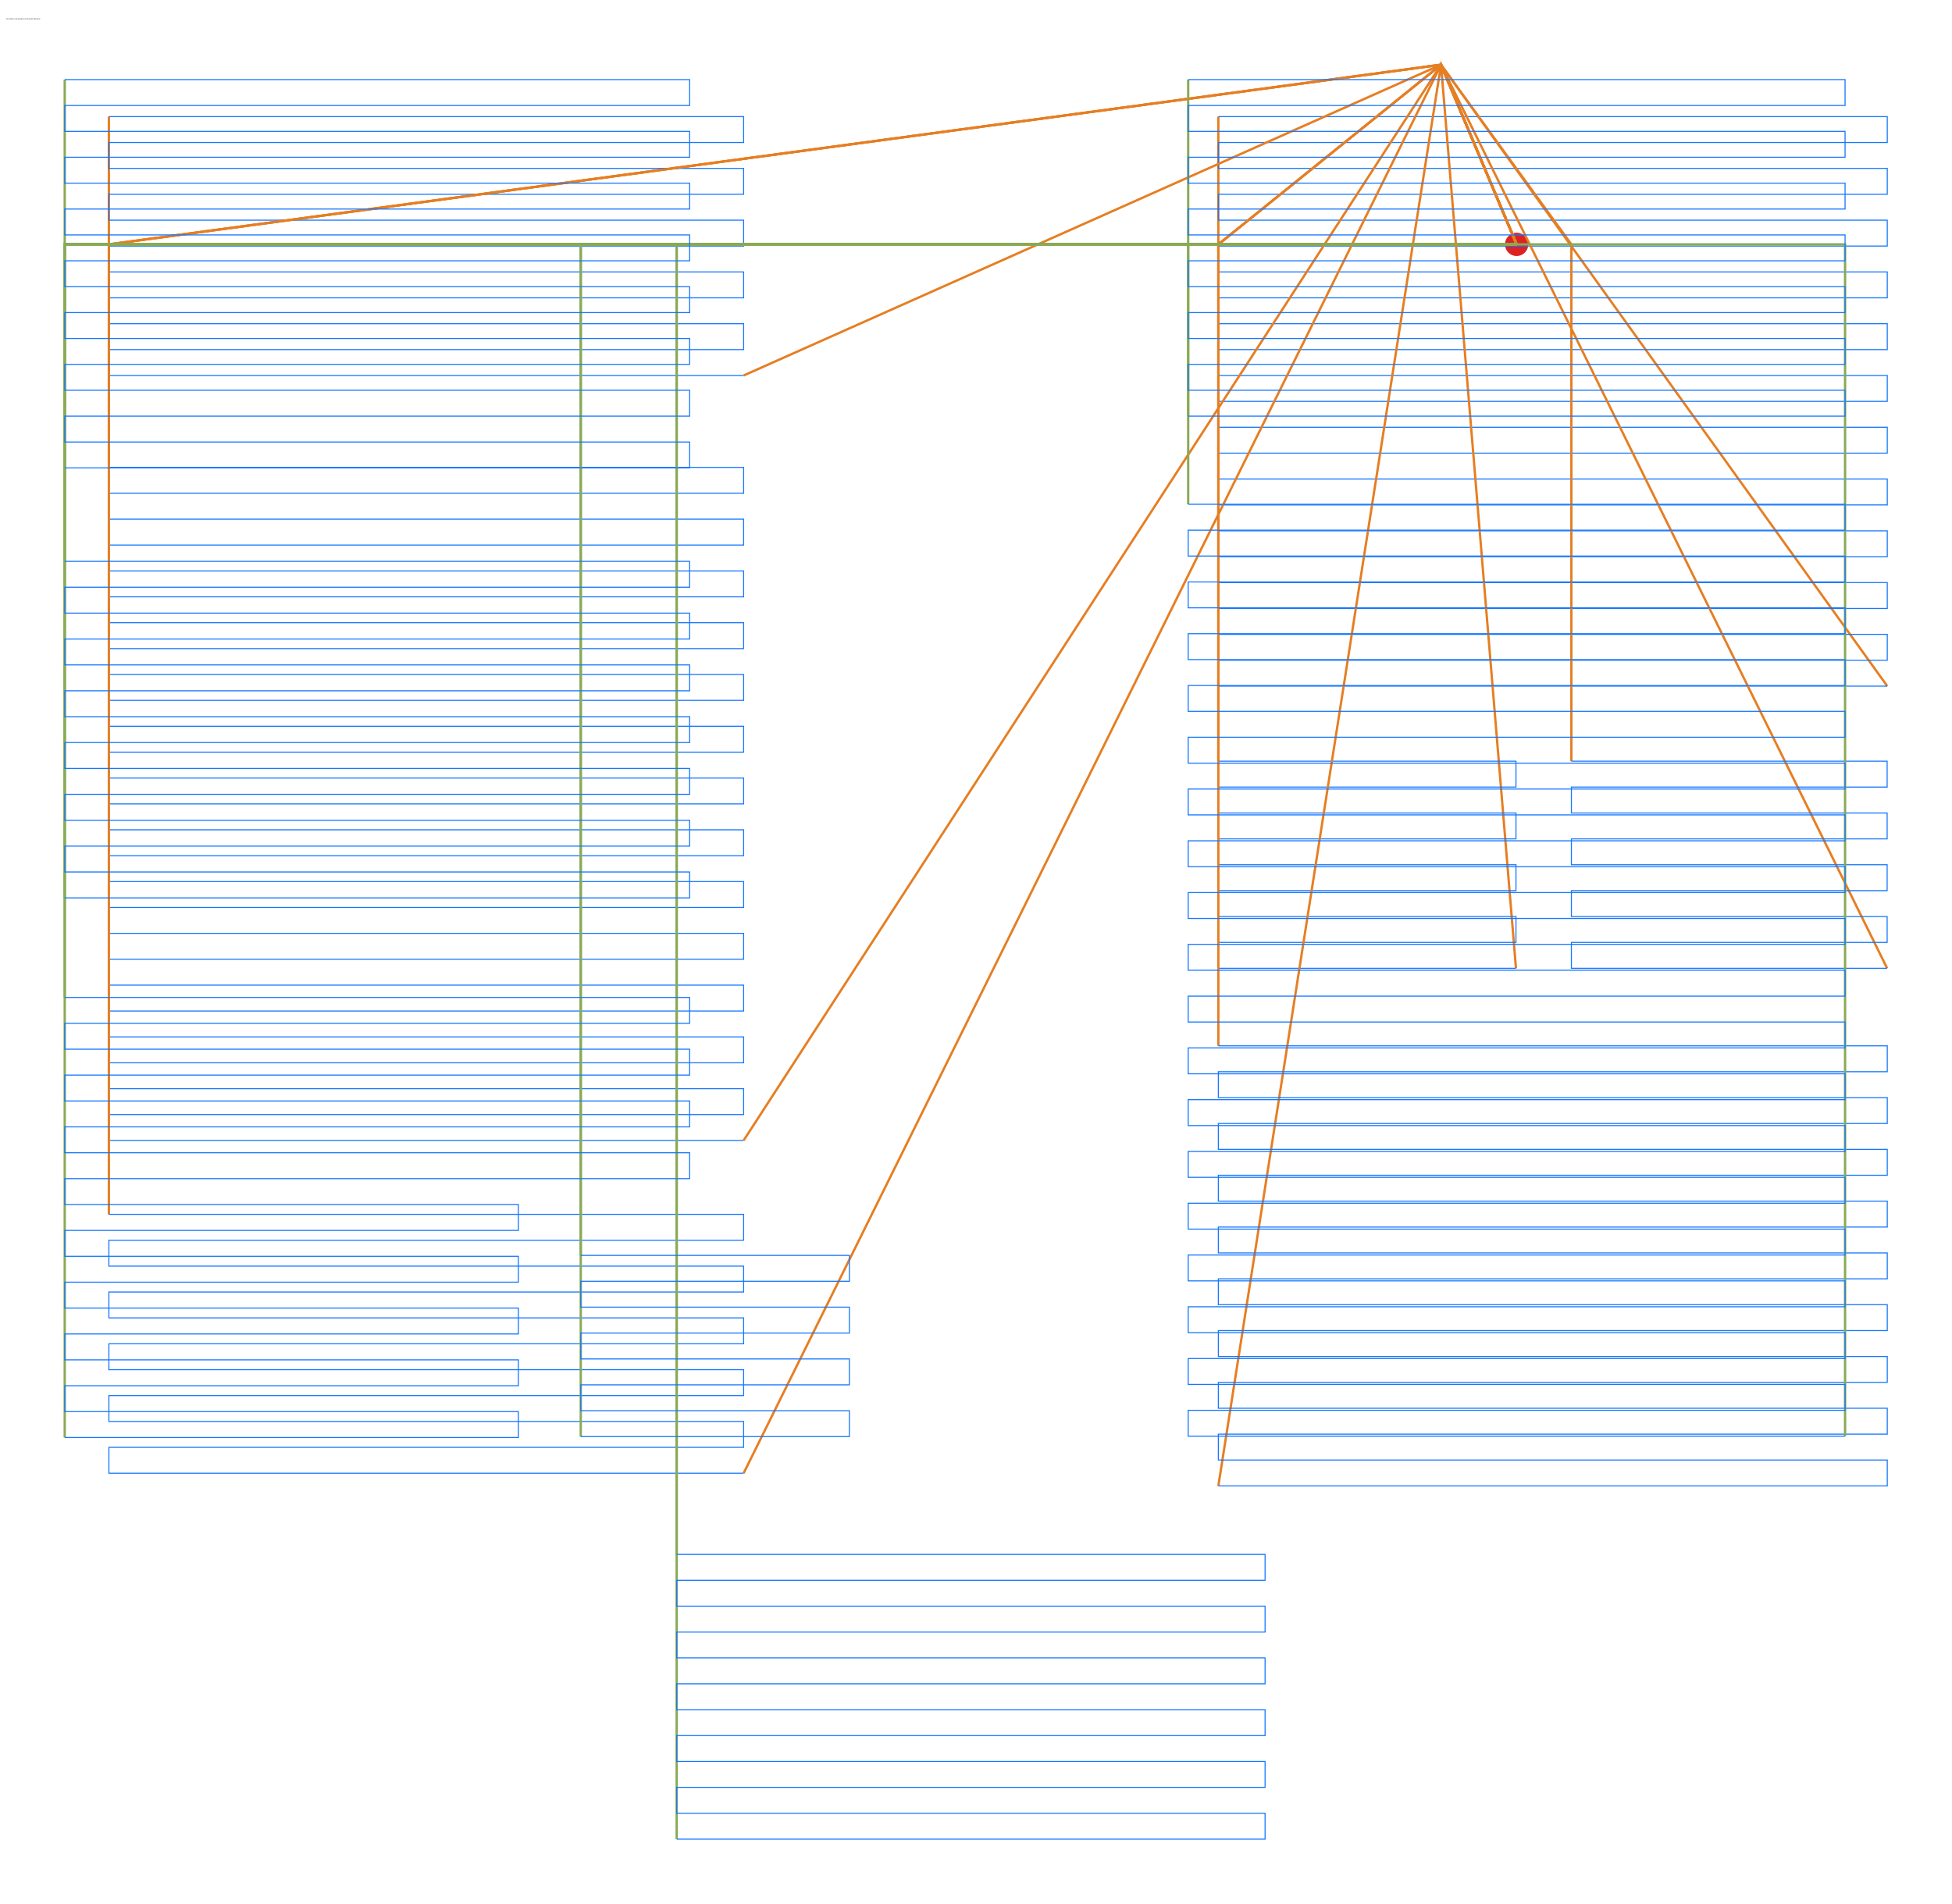
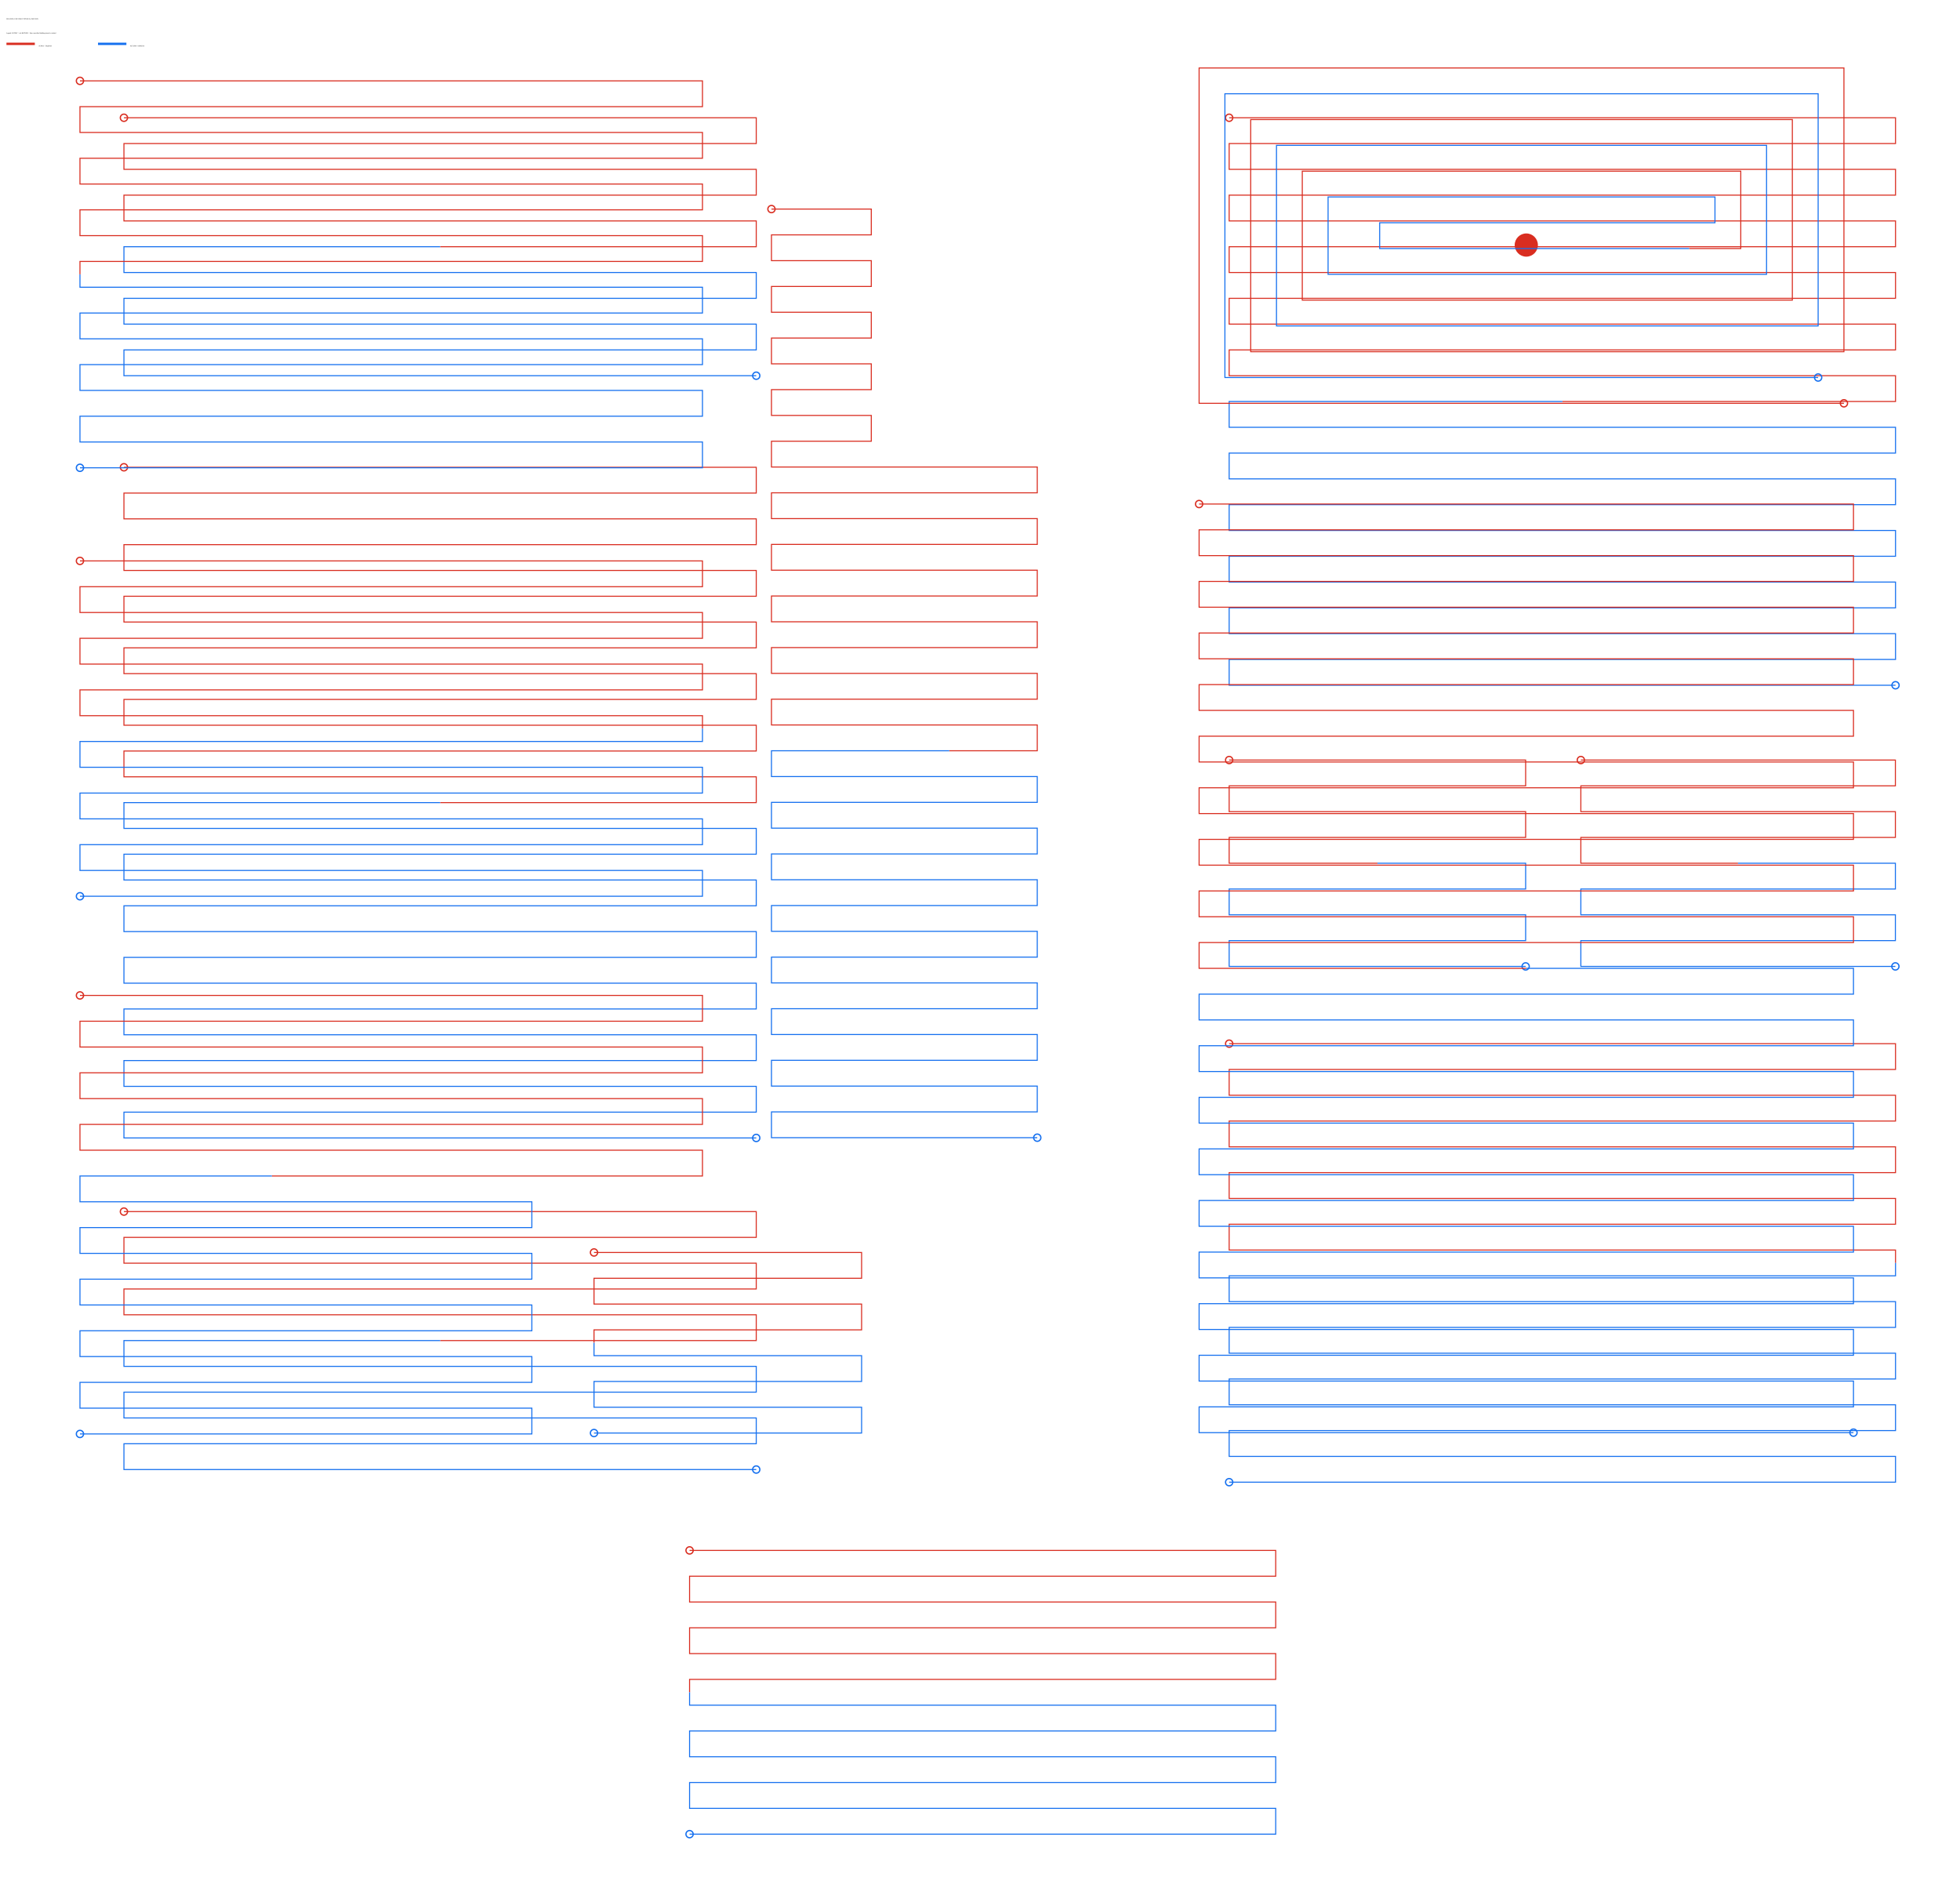
- <svg xmlns="http://www.w3.org/2000/svg" viewBox="3869 5000 15078 14709">
-   <text x="3919" y="5150">BUILDING UFH MANIFOLD TRANSIT PREVIEW</text>
-   <circle data-layer="manifold" cx="15584" cy="6888" r="90" fill="#d22" />
-   <path data-layer="supply-transit" data-circuit-id="ATTIC_PLAN:9776f1f2c9664133:ROOM/circuit-1" d="M 15584,6888 L 15584,6888 L 15000,5500 L 13280,6888 L 13280,5901" fill="none" stroke="#e67e22" stroke-width="18" />
-   <path data-layer="return-transit" data-circuit-id="ATTIC_PLAN:9776f1f2c9664133:ROOM/circuit-1" d="M 18447,10301 L 15000,5500 L 15584,6888" fill="none" stroke="#e67e22" stroke-width="18" />
-   <path data-layer="coverage-route" data-circuit-id="ATTIC_PLAN:9776f1f2c9664133:ROOM/circuit-1" d="M 13280,5901 L 18447,5901 L 18447,6101 L 13280,6101 L 13280,6301 L 18447,6301 L 18447,6501 L 13280,6501 L 13280,6701 L 18447,6701 L 18447,6901 L 13280,6901 L 13280,7101 L 18447,7101 L 18447,7301 L 13280,7301 L 13280,7501 L 18447,7501 L 18447,7701 L 13280,7701 L 13280,7901 L 18447,7901 L 18447,8101 L 13280,8101 L 13280,8301 L 18447,8301 L 18447,8501 L 13280,8501 L 13280,8701 L 18447,8701 L 18447,8901 L 13280,8901 L 13280,9101 L 18447,9101 L 18447,9301 L 13280,9301 L 13280,9501 L 18447,9501 L 18447,9701 L 13280,9701 L 13280,9901 L 18447,9901 L 18447,10101 L 13280,10101 L 13280,10301 L 18447,10301" fill="none" stroke="#1677ff" stroke-width="8" />
-   <path data-layer="supply-transit" data-circuit-id="ATTIC_PLAN:c4f6e730556e69f2:ROOM/circuit-1" d="M 15584,6888 L 15584,6888 L 15000,5500 L 13280,6888 L 13280,10881" fill="none" stroke="#e67e22" stroke-width="18" />
-   <path data-layer="return-transit" data-circuit-id="ATTIC_PLAN:c4f6e730556e69f2:ROOM/circuit-1" d="M 15579,12481 L 15000,5500 L 15584,6888" fill="none" stroke="#e67e22" stroke-width="18" />
-   <path data-layer="coverage-route" data-circuit-id="ATTIC_PLAN:c4f6e730556e69f2:ROOM/circuit-1" d="M 13280,10881 L 15579,10881 L 15579,11081 L 13280,11081 L 13280,11281 L 15579,11281 L 15579,11481 L 13280,11481 L 13280,11681 L 15579,11681 L 15579,11881 L 13280,11881 L 13280,12081 L 15579,12081 L 15579,12281 L 13280,12281 L 13280,12481 L 15579,12481" fill="none" stroke="#1677ff" stroke-width="8" />
-   <path data-layer="supply-transit" data-circuit-id="ATTIC_PLAN:3d760ac099594432:ROOM/circuit-1" d="M 15584,6888 L 15584,6888 L 15000,5500 L 13280,6888 L 13280,13080" fill="none" stroke="#e67e22" stroke-width="18" />
-   <path data-layer="return-transit" data-circuit-id="ATTIC_PLAN:3d760ac099594432:ROOM/circuit-1" d="M 13280,16480 L 15000,5500 L 15584,6888" fill="none" stroke="#e67e22" stroke-width="18" />
-   <path data-layer="coverage-route" data-circuit-id="ATTIC_PLAN:3d760ac099594432:ROOM/circuit-1" d="M 13280,13080 L 18447,13080 L 18447,13280 L 13280,13280 L 13280,13480 L 18447,13480 L 18447,13680 L 13280,13680 L 13280,13880 L 18447,13880 L 18447,14080 L 13280,14080 L 13280,14280 L 18447,14280 L 18447,14480 L 13280,14480 L 13280,14680 L 18447,14680 L 18447,14880 L 13280,14880 L 13280,15080 L 18447,15080 L 18447,15280 L 13280,15280 L 13280,15480 L 18447,15480 L 18447,15680 L 13280,15680 L 13280,15880 L 18447,15880 L 18447,16080 L 13280,16080 L 13280,16280 L 18447,16280 L 18447,16480 L 13280,16480" fill="none" stroke="#1677ff" stroke-width="8" />
-   <path data-layer="supply-transit" data-circuit-id="ATTIC_PLAN:9386d71e1d28f2ee:ROOM/circuit-1" d="M 15584,6888 L 15584,6888 L 15000,5500 L 16007,6888 L 16007,10881" fill="none" stroke="#e67e22" stroke-width="18" />
-   <path data-layer="return-transit" data-circuit-id="ATTIC_PLAN:9386d71e1d28f2ee:ROOM/circuit-1" d="M 18446,12481 L 15000,5500 L 15584,6888" fill="none" stroke="#e67e22" stroke-width="18" />
-   <path data-layer="coverage-route" data-circuit-id="ATTIC_PLAN:9386d71e1d28f2ee:ROOM/circuit-1" d="M 16007,10881 L 18446,10881 L 18446,11081 L 16007,11081 L 16007,11281 L 18446,11281 L 18446,11481 L 16007,11481 L 16007,11681 L 18446,11681 L 18446,11881 L 16007,11881 L 16007,12081 L 18446,12081 L 18446,12281 L 16007,12281 L 16007,12481 L 18446,12481" fill="none" stroke="#1677ff" stroke-width="8" />
-   <path data-layer="supply-transit" data-circuit-id="ATTIC_PLAN:ea7ed4904468a1da:ROOM/circuit-1" d="M 15584,6888 L 15584,6888 L 15000,5500 L 4710,6888 L 4710,8611" fill="none" stroke="#e67e22" stroke-width="18" />
-   <path data-layer="return-transit" data-circuit-id="ATTIC_PLAN:ea7ed4904468a1da:ROOM/circuit-1" d="M 9613,13811 L 15000,5500 L 15584,6888" fill="none" stroke="#e67e22" stroke-width="18" />
-   <path data-layer="coverage-route" data-circuit-id="ATTIC_PLAN:ea7ed4904468a1da:ROOM/circuit-1" d="M 4710,8611 L 9613,8611 L 9613,8811 L 4710,8811 L 4710,9011 L 9613,9011 L 9613,9211 L 4710,9211 L 4710,9411 L 9613,9411 L 9613,9611 L 4710,9611 L 4710,9811 L 9613,9811 L 9613,10011 L 4710,10011 L 4710,10211 L 9613,10211 L 9613,10411 L 4710,10411 L 4710,10611 L 9613,10611 L 9613,10811 L 4710,10811 L 4710,11011 L 9613,11011 L 9613,11211 L 4710,11211 L 4710,11411 L 9613,11411 L 9613,11611 L 4710,11611 L 4710,11811 L 9613,11811 L 9613,12011 L 4710,12011 L 4710,12211 L 9613,12211 L 9613,12411 L 4710,12411 L 4710,12611 L 9613,12611 L 9613,12811 L 4710,12811 L 4710,13011 L 9613,13011 L 9613,13211 L 4710,13211 L 4710,13411 L 9613,13411 L 9613,13611 L 4710,13611 L 4710,13811 L 9613,13811" fill="none" stroke="#1677ff" stroke-width="8" />
-   <path data-layer="supply-transit" data-circuit-id="ATTIC_PLAN:112c14729a5a9ee7:ROOM/circuit-1" d="M 15584,6888 L 15584,6888 L 15000,5500 L 4710,6888 L 4710,5901" fill="none" stroke="#e67e22" stroke-width="18" />
-   <path data-layer="return-transit" data-circuit-id="ATTIC_PLAN:112c14729a5a9ee7:ROOM/circuit-1" d="M 9613,7901 L 15000,5500 L 15584,6888" fill="none" stroke="#e67e22" stroke-width="18" />
-   <path data-layer="coverage-route" data-circuit-id="ATTIC_PLAN:112c14729a5a9ee7:ROOM/circuit-1" d="M 4710,5901 L 9613,5901 L 9613,6101 L 4710,6101 L 4710,6301 L 9613,6301 L 9613,6501 L 4710,6501 L 4710,6701 L 9613,6701 L 9613,6901 L 4710,6901 L 4710,7101 L 9613,7101 L 9613,7301 L 4710,7301 L 4710,7501 L 9613,7501 L 9613,7701 L 4710,7701 L 4710,7901 L 9613,7901" fill="none" stroke="#1677ff" stroke-width="8" />
-   <path data-layer="supply-transit" data-circuit-id="ATTIC_PLAN:49c65e3abf362d77:ROOM/circuit-1" d="M 15584,6888 L 15584,6888 L 15000,5500 L 4710,6888 L 4710,14382" fill="none" stroke="#e67e22" stroke-width="18" />
-   <path data-layer="return-transit" data-circuit-id="ATTIC_PLAN:49c65e3abf362d77:ROOM/circuit-1" d="M 9613,16382 L 15000,5500 L 15584,6888" fill="none" stroke="#e67e22" stroke-width="18" />
-   <path data-layer="coverage-route" data-circuit-id="ATTIC_PLAN:49c65e3abf362d77:ROOM/circuit-1" d="M 4710,14382 L 9613,14382 L 9613,14582 L 4710,14582 L 4710,14782 L 9613,14782 L 9613,14982 L 4710,14982 L 4710,15182 L 9613,15182 L 9613,15382 L 4710,15382 L 4710,15582 L 9613,15582 L 9613,15782 L 4710,15782 L 4710,15982 L 9613,15982 L 9613,16182 L 4710,16182 L 4710,16382 L 9613,16382" fill="none" stroke="#1677ff" stroke-width="8" />
-   <path data-layer="supply-transit" data-circuit-id="FLOOR_1_PLAN:d82596ad96a4009a:ROOM/circuit-1" d="M 15584,6888 L 9096,6888 L 9096,17009" fill="none" stroke="#8a5" stroke-width="18" />
-   <path data-layer="return-transit" data-circuit-id="FLOOR_1_PLAN:d82596ad96a4009a:ROOM/circuit-1" d="M 9096,19209 L 9096,6888 L 15584,6888" fill="none" stroke="#8a5" stroke-width="18" />
-   <path data-layer="coverage-route" data-circuit-id="FLOOR_1_PLAN:d82596ad96a4009a:ROOM/circuit-1" d="M 9096,17009 L 13641,17009 L 13641,17209 L 9096,17209 L 9096,17409 L 13641,17409 L 13641,17609 L 9096,17609 L 9096,17809 L 13641,17809 L 13641,18009 L 9096,18009 L 9096,18209 L 13641,18209 L 13641,18409 L 9096,18409 L 9096,18609 L 13641,18609 L 13641,18809 L 9096,18809 L 9096,19009 L 13641,19009 L 13641,19209 L 9096,19209" fill="none" stroke="#1677ff" stroke-width="8" />
-   <path data-layer="supply-transit" data-circuit-id="FLOOR_1_PLAN:dbda1f3916917c37:ROOM/circuit-1" d="M 15584,6888 L 13047,6888 L 13047,8896" fill="none" stroke="#8a5" stroke-width="18" />
-   <path data-layer="return-transit" data-circuit-id="FLOOR_1_PLAN:dbda1f3916917c37:ROOM/circuit-1" d="M 18121,16096 L 18121,6888 L 15584,6888" fill="none" stroke="#8a5" stroke-width="18" />
-   <path data-layer="coverage-route" data-circuit-id="FLOOR_1_PLAN:dbda1f3916917c37:ROOM/circuit-1" d="M 13047,8896 L 18121,8896 L 18121,9096 L 13047,9096 L 13047,9296 L 18121,9296 L 18121,9496 L 13047,9496 L 13047,9696 L 18121,9696 L 18121,9896 L 13047,9896 L 13047,10096 L 18121,10096 L 18121,10296 L 13047,10296 L 13047,10496 L 18121,10496 L 18121,10696 L 13047,10696 L 13047,10896 L 18121,10896 L 18121,11096 L 13047,11096 L 13047,11296 L 18121,11296 L 18121,11496 L 13047,11496 L 13047,11696 L 18121,11696 L 18121,11896 L 13047,11896 L 13047,12096 L 18121,12096 L 18121,12296 L 13047,12296 L 13047,12496 L 18121,12496 L 18121,12696 L 13047,12696 L 13047,12896 L 18121,12896 L 18121,13096 L 13047,13096 L 13047,13296 L 18121,13296 L 18121,13496 L 13047,13496 L 13047,13696 L 18121,13696 L 18121,13896 L 13047,13896 L 13047,14096 L 18121,14096 L 18121,14296 L 13047,14296 L 13047,14496 L 18121,14496 L 18121,14696 L 13047,14696 L 13047,14896 L 18121,14896 L 18121,15096 L 13047,15096 L 13047,15296 L 18121,15296 L 18121,15496 L 13047,15496 L 13047,15696 L 18121,15696 L 18121,15896 L 13047,15896 L 13047,16096 L 18121,16096" fill="none" stroke="#1677ff" stroke-width="8" />
-   <path data-layer="supply-transit" data-circuit-id="FLOOR_1_PLAN:2c35c0ccf04544b4:ROOM/circuit-1" d="M 15584,6888 L 13047,6888 L 13047,5615" fill="none" stroke="#8a5" stroke-width="18" />
-   <path data-layer="return-transit" data-circuit-id="FLOOR_1_PLAN:2c35c0ccf04544b4:ROOM/circuit-1" d="M 13047,8215 L 13047,6888 L 15584,6888" fill="none" stroke="#8a5" stroke-width="18" />
-   <path data-layer="coverage-route" data-circuit-id="FLOOR_1_PLAN:2c35c0ccf04544b4:ROOM/circuit-1" d="M 13047,5615 L 18121,5615 L 18121,5815 L 13047,5815 L 13047,6015 L 18121,6015 L 18121,6215 L 13047,6215 L 13047,6415 L 18121,6415 L 18121,6615 L 13047,6615 L 13047,6815 L 18121,6815 L 18121,7015 L 13047,7015 L 13047,7215 L 18121,7215 L 18121,7415 L 13047,7415 L 13047,7615 L 18121,7615 L 18121,7815 L 13047,7815 L 13047,8015 L 18121,8015 L 18121,8215 L 13047,8215" fill="none" stroke="#1677ff" stroke-width="8" />
-   <path data-layer="supply-transit" data-circuit-id="FLOOR_1_PLAN:e8abc7453895cbf7:ROOM/circuit-1" d="M 15584,6888 L 8355,6888 L 8355,14699" fill="none" stroke="#8a5" stroke-width="18" />
-   <path data-layer="return-transit" data-circuit-id="FLOOR_1_PLAN:e8abc7453895cbf7:ROOM/circuit-1" d="M 8355,16099 L 8355,6888 L 15584,6888" fill="none" stroke="#8a5" stroke-width="18" />
-   <path data-layer="coverage-route" data-circuit-id="FLOOR_1_PLAN:e8abc7453895cbf7:ROOM/circuit-1" d="M 8355,14699 L 10430,14699 L 10430,14899 L 8355,14899 L 8355,15099 L 10430,15099 L 10430,15299 L 8355,15299 L 8355,15499 L 10430,15499 L 10430,15699 L 8355,15699 L 8355,15899 L 10430,15899 L 10430,16099 L 8355,16099" fill="none" stroke="#1677ff" stroke-width="8" />
-   <path data-layer="supply-transit" data-circuit-id="FLOOR_1_PLAN:4767e90a4e019716:ROOM/circuit-1" d="M 15584,6888 L 4369,6888 L 4369,12706" fill="none" stroke="#8a5" stroke-width="18" />
-   <path data-layer="return-transit" data-circuit-id="FLOOR_1_PLAN:4767e90a4e019716:ROOM/circuit-1" d="M 4369,16106 L 4369,6888 L 15584,6888" fill="none" stroke="#8a5" stroke-width="18" />
-   <path data-layer="coverage-route" data-circuit-id="FLOOR_1_PLAN:4767e90a4e019716:ROOM/circuit-1" d="M 4369,12706 L 9196,12706 L 9196,12906 L 4369,12906 L 4369,13106 L 9196,13106 L 9196,13306 L 4369,13306 L 4369,13506 L 9196,13506 L 9196,13706 L 4369,13706 L 4369,13906 L 9196,13906 L 9196,14106 L 4369,14106 L 4369,14306 L 7873,14306 L 7873,14506 L 4369,14506 L 4369,14706 L 7873,14706 L 7873,14906 L 4369,14906 L 4369,15106 L 7873,15106 L 7873,15306 L 4369,15306 L 4369,15506 L 7873,15506 L 7873,15706 L 4369,15706 L 4369,15906 L 7873,15906 L 7873,16106 L 4369,16106" fill="none" stroke="#1677ff" stroke-width="8" />
-   <path data-layer="supply-transit" data-circuit-id="FLOOR_1_PLAN:8c25b2af4cb28379:ROOM/circuit-1" d="M 15584,6888 L 4369,6888 L 4369,9337" fill="none" stroke="#8a5" stroke-width="18" />
-   <path data-layer="return-transit" data-circuit-id="FLOOR_1_PLAN:8c25b2af4cb28379:ROOM/circuit-1" d="M 4369,11937 L 4369,6888 L 15584,6888" fill="none" stroke="#8a5" stroke-width="18" />
-   <path data-layer="coverage-route" data-circuit-id="FLOOR_1_PLAN:8c25b2af4cb28379:ROOM/circuit-1" d="M 4369,9337 L 9196,9337 L 9196,9537 L 4369,9537 L 4369,9737 L 9196,9737 L 9196,9937 L 4369,9937 L 4369,10137 L 9196,10137 L 9196,10337 L 4369,10337 L 4369,10537 L 9196,10537 L 9196,10737 L 4369,10737 L 4369,10937 L 9196,10937 L 9196,11137 L 4369,11137 L 4369,11337 L 9196,11337 L 9196,11537 L 4369,11537 L 4369,11737 L 9196,11737 L 9196,11937 L 4369,11937" fill="none" stroke="#1677ff" stroke-width="8" />
-   <path data-layer="supply-transit" data-circuit-id="FLOOR_1_PLAN:c5b40c4d2c432677:ROOM/circuit-1" d="M 15584,6888 L 4369,6888 L 4369,5615" fill="none" stroke="#8a5" stroke-width="18" />
-   <path data-layer="return-transit" data-circuit-id="FLOOR_1_PLAN:c5b40c4d2c432677:ROOM/circuit-1" d="M 4369,8615 L 4369,6888 L 15584,6888" fill="none" stroke="#8a5" stroke-width="18" />
-   <path data-layer="coverage-route" data-circuit-id="FLOOR_1_PLAN:c5b40c4d2c432677:ROOM/circuit-1" d="M 4369,5615 L 9196,5615 L 9196,5815 L 4369,5815 L 4369,6015 L 9196,6015 L 9196,6215 L 4369,6215 L 4369,6415 L 9196,6415 L 9196,6615 L 4369,6615 L 4369,6815 L 9196,6815 L 9196,7015 L 4369,7015 L 4369,7215 L 9196,7215 L 9196,7415 L 4369,7415 L 4369,7615 L 9196,7615 L 9196,7815 L 4369,7815 L 4369,8015 L 9196,8015 L 9196,8215 L 4369,8215 L 4369,8415 L 9196,8415 L 9196,8615 L 4369,8615" fill="none" stroke="#1677ff" stroke-width="8" />
+ <svg xmlns="http://www.w3.org/2000/svg" viewBox="3749 4988 15198 14721">
+   <text x="3799" y="5138">BUILDING UFH STRICT PHYSICAL PREVIEW</text>
+   <text x="3799" y="5248">Legend: SUPPLY = red; RETURN = blue; unverified building transit is omitted</text>
+   <g data-layer="legend">
+     <line data-flow-role="supply" x1="3799" y1="5328" x2="4019" y2="5328" stroke="#d92d20" stroke-width="18" />
+     <text x="4049" y="5348">SUPPLY / ПОДАЧА</text>
+     <line data-flow-role="return" x1="4509" y1="5328" x2="4729" y2="5328" stroke="#1570ef" stroke-width="18" />
+     <text x="4759" y="5348">RETURN / ОБРАТКА</text>
+   </g>
+   <circle data-layer="manifold" cx="15584" cy="6888" r="90" fill="#d92d20" />
+   <circle data-layer="transit-unresolved" data-flow-role="supply" data-circuit-id="ATTIC_PLAN:9776f1f2c9664133:ROOM/circuit-1" cx="13280" cy="5901" r="28" fill="none" stroke="#d92d20" stroke-width="10" />
+   <circle data-layer="transit-unresolved" data-flow-role="return" data-circuit-id="ATTIC_PLAN:9776f1f2c9664133:ROOM/circuit-1" cx="18447" cy="10301" r="28" fill="none" stroke="#1570ef" stroke-width="10" />
+   <path data-layer="coverage-route" data-flow-role="supply" data-circuit-id="ATTIC_PLAN:9776f1f2c9664133:ROOM/circuit-1" d="M 13280,5901 L 18447,5901 L 18447,6101 L 13280,6101 L 13280,6301 L 18447,6301 L 18447,6501 L 13280,6501 L 13280,6701 L 18447,6701 L 18447,6901 L 13280,6901 L 13280,7101 L 18447,7101 L 18447,7301 L 13280,7301 L 13280,7501 L 18447,7501 L 18447,7701 L 13280,7701 L 13280,7901 L 18447,7901 L 18447,8101 L 15864,8101" fill="none" stroke="#d92d20" stroke-width="8" />
+   <path data-layer="coverage-route" data-flow-role="return" data-circuit-id="ATTIC_PLAN:9776f1f2c9664133:ROOM/circuit-1" d="M 15864,8101 L 13280,8101 L 13280,8301 L 18447,8301 L 18447,8501 L 13280,8501 L 13280,8701 L 18447,8701 L 18447,8901 L 13280,8901 L 13280,9101 L 18447,9101 L 18447,9301 L 13280,9301 L 13280,9501 L 18447,9501 L 18447,9701 L 13280,9701 L 13280,9901 L 18447,9901 L 18447,10101 L 13280,10101 L 13280,10301 L 18447,10301" fill="none" stroke="#1570ef" stroke-width="8" />
+   <circle data-layer="transit-unresolved" data-flow-role="supply" data-circuit-id="ATTIC_PLAN:c4f6e730556e69f2:ROOM/circuit-1" cx="13280" cy="10881" r="28" fill="none" stroke="#d92d20" stroke-width="10" />
+   <circle data-layer="transit-unresolved" data-flow-role="return" data-circuit-id="ATTIC_PLAN:c4f6e730556e69f2:ROOM/circuit-1" cx="15579" cy="12481" r="28" fill="none" stroke="#1570ef" stroke-width="10" />
+   <path data-layer="coverage-route" data-flow-role="supply" data-circuit-id="ATTIC_PLAN:c4f6e730556e69f2:ROOM/circuit-1" d="M 13280,10881 L 15579,10881 L 15579,11081 L 13280,11081 L 13280,11281 L 15579,11281 L 15579,11481 L 13280,11481 L 13280,11681 L 14430,11681" fill="none" stroke="#d92d20" stroke-width="8" />
+   <path data-layer="coverage-route" data-flow-role="return" data-circuit-id="ATTIC_PLAN:c4f6e730556e69f2:ROOM/circuit-1" d="M 14430,11681 L 15579,11681 L 15579,11881 L 13280,11881 L 13280,12081 L 15579,12081 L 15579,12281 L 13280,12281 L 13280,12481 L 15579,12481" fill="none" stroke="#1570ef" stroke-width="8" />
+   <circle data-layer="transit-unresolved" data-flow-role="supply" data-circuit-id="ATTIC_PLAN:3d760ac099594432:ROOM/circuit-1" cx="13280" cy="13080" r="28" fill="none" stroke="#d92d20" stroke-width="10" />
+   <circle data-layer="transit-unresolved" data-flow-role="return" data-circuit-id="ATTIC_PLAN:3d760ac099594432:ROOM/circuit-1" cx="13280" cy="16480" r="28" fill="none" stroke="#1570ef" stroke-width="10" />
+   <path data-layer="coverage-route" data-flow-role="supply" data-circuit-id="ATTIC_PLAN:3d760ac099594432:ROOM/circuit-1" d="M 13280,13080 L 18447,13080 L 18447,13280 L 13280,13280 L 13280,13480 L 18447,13480 L 18447,13680 L 13280,13680 L 13280,13880 L 18447,13880 L 18447,14080 L 13280,14080 L 13280,14280 L 18447,14280 L 18447,14480 L 13280,14480 L 13280,14680 L 18447,14680 L 18447,14780" fill="none" stroke="#d92d20" stroke-width="8" />
+   <path data-layer="coverage-route" data-flow-role="return" data-circuit-id="ATTIC_PLAN:3d760ac099594432:ROOM/circuit-1" d="M 18447,14780 L 18447,14880 L 13280,14880 L 13280,15080 L 18447,15080 L 18447,15280 L 13280,15280 L 13280,15480 L 18447,15480 L 18447,15680 L 13280,15680 L 13280,15880 L 18447,15880 L 18447,16080 L 13280,16080 L 13280,16280 L 18447,16280 L 18447,16480 L 13280,16480" fill="none" stroke="#1570ef" stroke-width="8" />
+   <circle data-layer="transit-unresolved" data-flow-role="supply" data-circuit-id="ATTIC_PLAN:9386d71e1d28f2ee:ROOM/circuit-1" cx="16007" cy="10881" r="28" fill="none" stroke="#d92d20" stroke-width="10" />
+   <circle data-layer="transit-unresolved" data-flow-role="return" data-circuit-id="ATTIC_PLAN:9386d71e1d28f2ee:ROOM/circuit-1" cx="18446" cy="12481" r="28" fill="none" stroke="#1570ef" stroke-width="10" />
+   <path data-layer="coverage-route" data-flow-role="supply" data-circuit-id="ATTIC_PLAN:9386d71e1d28f2ee:ROOM/circuit-1" d="M 16007,10881 L 18446,10881 L 18446,11081 L 16007,11081 L 16007,11281 L 18446,11281 L 18446,11481 L 16007,11481 L 16007,11681 L 17226,11681" fill="none" stroke="#d92d20" stroke-width="8" />
+   <path data-layer="coverage-route" data-flow-role="return" data-circuit-id="ATTIC_PLAN:9386d71e1d28f2ee:ROOM/circuit-1" d="M 17226,11681 L 18446,11681 L 18446,11881 L 16007,11881 L 16007,12081 L 18446,12081 L 18446,12281 L 16007,12281 L 16007,12481 L 18446,12481" fill="none" stroke="#1570ef" stroke-width="8" />
+   <circle data-layer="transit-unresolved" data-flow-role="supply" data-circuit-id="ATTIC_PLAN:ea7ed4904468a1da:ROOM/circuit-1" cx="4710" cy="8611" r="28" fill="none" stroke="#d92d20" stroke-width="10" />
+   <circle data-layer="transit-unresolved" data-flow-role="return" data-circuit-id="ATTIC_PLAN:ea7ed4904468a1da:ROOM/circuit-1" cx="9613" cy="13811" r="28" fill="none" stroke="#1570ef" stroke-width="10" />
+   <path data-layer="coverage-route" data-flow-role="supply" data-circuit-id="ATTIC_PLAN:ea7ed4904468a1da:ROOM/circuit-1" d="M 4710,8611 L 9613,8611 L 9613,8811 L 4710,8811 L 4710,9011 L 9613,9011 L 9613,9211 L 4710,9211 L 4710,9411 L 9613,9411 L 9613,9611 L 4710,9611 L 4710,9811 L 9613,9811 L 9613,10011 L 4710,10011 L 4710,10211 L 9613,10211 L 9613,10411 L 4710,10411 L 4710,10611 L 9613,10611 L 9613,10811 L 4710,10811 L 4710,11011 L 9613,11011 L 9613,11211 L 7162,11211" fill="none" stroke="#d92d20" stroke-width="8" />
+   <path data-layer="coverage-route" data-flow-role="return" data-circuit-id="ATTIC_PLAN:ea7ed4904468a1da:ROOM/circuit-1" d="M 7162,11211 L 4710,11211 L 4710,11411 L 9613,11411 L 9613,11611 L 4710,11611 L 4710,11811 L 9613,11811 L 9613,12011 L 4710,12011 L 4710,12211 L 9613,12211 L 9613,12411 L 4710,12411 L 4710,12611 L 9613,12611 L 9613,12811 L 4710,12811 L 4710,13011 L 9613,13011 L 9613,13211 L 4710,13211 L 4710,13411 L 9613,13411 L 9613,13611 L 4710,13611 L 4710,13811 L 9613,13811" fill="none" stroke="#1570ef" stroke-width="8" />
+   <circle data-layer="transit-unresolved" data-flow-role="supply" data-circuit-id="ATTIC_PLAN:112c14729a5a9ee7:ROOM/circuit-1" cx="4710" cy="5901" r="28" fill="none" stroke="#d92d20" stroke-width="10" />
+   <circle data-layer="transit-unresolved" data-flow-role="return" data-circuit-id="ATTIC_PLAN:112c14729a5a9ee7:ROOM/circuit-1" cx="9613" cy="7901" r="28" fill="none" stroke="#1570ef" stroke-width="10" />
+   <path data-layer="coverage-route" data-flow-role="supply" data-circuit-id="ATTIC_PLAN:112c14729a5a9ee7:ROOM/circuit-1" d="M 4710,5901 L 9613,5901 L 9613,6101 L 4710,6101 L 4710,6301 L 9613,6301 L 9613,6501 L 4710,6501 L 4710,6701 L 9613,6701 L 9613,6901 L 7162,6901" fill="none" stroke="#d92d20" stroke-width="8" />
+   <path data-layer="coverage-route" data-flow-role="return" data-circuit-id="ATTIC_PLAN:112c14729a5a9ee7:ROOM/circuit-1" d="M 7162,6901 L 4710,6901 L 4710,7101 L 9613,7101 L 9613,7301 L 4710,7301 L 4710,7501 L 9613,7501 L 9613,7701 L 4710,7701 L 4710,7901 L 9613,7901" fill="none" stroke="#1570ef" stroke-width="8" />
+   <circle data-layer="transit-unresolved" data-flow-role="supply" data-circuit-id="ATTIC_PLAN:49c65e3abf362d77:ROOM/circuit-1" cx="4710" cy="14382" r="28" fill="none" stroke="#d92d20" stroke-width="10" />
+   <circle data-layer="transit-unresolved" data-flow-role="return" data-circuit-id="ATTIC_PLAN:49c65e3abf362d77:ROOM/circuit-1" cx="9613" cy="16382" r="28" fill="none" stroke="#1570ef" stroke-width="10" />
+   <path data-layer="coverage-route" data-flow-role="supply" data-circuit-id="ATTIC_PLAN:49c65e3abf362d77:ROOM/circuit-1" d="M 4710,14382 L 9613,14382 L 9613,14582 L 4710,14582 L 4710,14782 L 9613,14782 L 9613,14982 L 4710,14982 L 4710,15182 L 9613,15182 L 9613,15382 L 7162,15382" fill="none" stroke="#d92d20" stroke-width="8" />
+   <path data-layer="coverage-route" data-flow-role="return" data-circuit-id="ATTIC_PLAN:49c65e3abf362d77:ROOM/circuit-1" d="M 7162,15382 L 4710,15382 L 4710,15582 L 9613,15582 L 9613,15782 L 4710,15782 L 4710,15982 L 9613,15982 L 9613,16182 L 4710,16182 L 4710,16382 L 9613,16382" fill="none" stroke="#1570ef" stroke-width="8" />
+   <circle data-layer="transit-unresolved" data-flow-role="supply" data-circuit-id="FLOOR_1_PLAN:d82596ad96a4009a:ROOM/circuit-1" cx="9096" cy="17009" r="28" fill="none" stroke="#d92d20" stroke-width="10" />
+   <circle data-layer="transit-unresolved" data-flow-role="return" data-circuit-id="FLOOR_1_PLAN:d82596ad96a4009a:ROOM/circuit-1" cx="9096" cy="19209" r="28" fill="none" stroke="#1570ef" stroke-width="10" />
+   <path data-layer="coverage-route" data-flow-role="supply" data-circuit-id="FLOOR_1_PLAN:d82596ad96a4009a:ROOM/circuit-1" d="M 9096,17009 L 13641,17009 L 13641,17209 L 9096,17209 L 9096,17409 L 13641,17409 L 13641,17609 L 9096,17609 L 9096,17809 L 13641,17809 L 13641,18009 L 9096,18009 L 9096,18109" fill="none" stroke="#d92d20" stroke-width="8" />
+   <path data-layer="coverage-route" data-flow-role="return" data-circuit-id="FLOOR_1_PLAN:d82596ad96a4009a:ROOM/circuit-1" d="M 9096,18109 L 9096,18209 L 13641,18209 L 13641,18409 L 9096,18409 L 9096,18609 L 13641,18609 L 13641,18809 L 9096,18809 L 9096,19009 L 13641,19009 L 13641,19209 L 9096,19209" fill="none" stroke="#1570ef" stroke-width="8" />
+   <circle data-layer="transit-unresolved" data-flow-role="supply" data-circuit-id="FLOOR_1_PLAN:23e1c19b1e8cd7bd:ROOM/circuit-1" cx="9731" cy="6609" r="28" fill="none" stroke="#d92d20" stroke-width="10" />
+   <circle data-layer="transit-unresolved" data-flow-role="return" data-circuit-id="FLOOR_1_PLAN:23e1c19b1e8cd7bd:ROOM/circuit-1" cx="11792" cy="13809" r="28" fill="none" stroke="#1570ef" stroke-width="10" />
+   <path data-layer="coverage-route" data-flow-role="supply" data-circuit-id="FLOOR_1_PLAN:23e1c19b1e8cd7bd:ROOM/circuit-1" d="M 9731,6609 L 10505,6609 L 10505,6809 L 9731,6809 L 9731,7009 L 10505,7009 L 10505,7209 L 9731,7209 L 9731,7409 L 10505,7409 L 10505,7609 L 9731,7609 L 9731,7809 L 10505,7809 L 10505,8009 L 9731,8009 L 9731,8209 L 10505,8209 L 10505,8409 L 9731,8409 L 9731,8609 L 11792,8609 L 11792,8809 L 9731,8809 L 9731,9009 L 11792,9009 L 11792,9209 L 9731,9209 L 9731,9409 L 11792,9409 L 11792,9609 L 9731,9609 L 9731,9809 L 11792,9809 L 11792,10009 L 9731,10009 L 9731,10209 L 11792,10209 L 11792,10409 L 9731,10409 L 9731,10609 L 11792,10609 L 11792,10809 L 11110,10809" fill="none" stroke="#d92d20" stroke-width="8" />
+   <path data-layer="coverage-route" data-flow-role="return" data-circuit-id="FLOOR_1_PLAN:23e1c19b1e8cd7bd:ROOM/circuit-1" d="M 11110,10809 L 9731,10809 L 9731,11009 L 11792,11009 L 11792,11209 L 9731,11209 L 9731,11409 L 11792,11409 L 11792,11609 L 9731,11609 L 9731,11809 L 11792,11809 L 11792,12009 L 9731,12009 L 9731,12209 L 11792,12209 L 11792,12409 L 9731,12409 L 9731,12609 L 11792,12609 L 11792,12809 L 9731,12809 L 9731,13009 L 11792,13009 L 11792,13209 L 9731,13209 L 9731,13409 L 11792,13409 L 11792,13609 L 9731,13609 L 9731,13809 L 11792,13809" fill="none" stroke="#1570ef" stroke-width="8" />
+   <circle data-layer="transit-unresolved" data-flow-role="supply" data-circuit-id="FLOOR_1_PLAN:dbda1f3916917c37:ROOM/circuit-1" cx="13047" cy="8896" r="28" fill="none" stroke="#d92d20" stroke-width="10" />
+   <circle data-layer="transit-unresolved" data-flow-role="return" data-circuit-id="FLOOR_1_PLAN:dbda1f3916917c37:ROOM/circuit-1" cx="18121" cy="16096" r="28" fill="none" stroke="#1570ef" stroke-width="10" />
+   <path data-layer="coverage-route" data-flow-role="supply" data-circuit-id="FLOOR_1_PLAN:dbda1f3916917c37:ROOM/circuit-1" d="M 13047,8896 L 18121,8896 L 18121,9096 L 13047,9096 L 13047,9296 L 18121,9296 L 18121,9496 L 13047,9496 L 13047,9696 L 18121,9696 L 18121,9896 L 13047,9896 L 13047,10096 L 18121,10096 L 18121,10296 L 13047,10296 L 13047,10496 L 18121,10496 L 18121,10696 L 13047,10696 L 13047,10896 L 18121,10896 L 18121,11096 L 13047,11096 L 13047,11296 L 18121,11296 L 18121,11496 L 13047,11496 L 13047,11696 L 18121,11696 L 18121,11896 L 13047,11896 L 13047,12096 L 18121,12096 L 18121,12296 L 13047,12296 L 13047,12496 L 15584,12496" fill="none" stroke="#d92d20" stroke-width="8" />
+   <path data-layer="coverage-route" data-flow-role="return" data-circuit-id="FLOOR_1_PLAN:dbda1f3916917c37:ROOM/circuit-1" d="M 15584,12496 L 18121,12496 L 18121,12696 L 13047,12696 L 13047,12896 L 18121,12896 L 18121,13096 L 13047,13096 L 13047,13296 L 18121,13296 L 18121,13496 L 13047,13496 L 13047,13696 L 18121,13696 L 18121,13896 L 13047,13896 L 13047,14096 L 18121,14096 L 18121,14296 L 13047,14296 L 13047,14496 L 18121,14496 L 18121,14696 L 13047,14696 L 13047,14896 L 18121,14896 L 18121,15096 L 13047,15096 L 13047,15296 L 18121,15296 L 18121,15496 L 13047,15496 L 13047,15696 L 18121,15696 L 18121,15896 L 13047,15896 L 13047,16096 L 18121,16096" fill="none" stroke="#1570ef" stroke-width="8" />
+   <circle data-layer="transit-unresolved" data-flow-role="supply" data-circuit-id="FLOOR_1_PLAN:2c35c0ccf04544b4:ROOM/circuit-1" cx="18047" cy="8115" r="28" fill="none" stroke="#d92d20" stroke-width="10" />
+   <circle data-layer="transit-unresolved" data-flow-role="return" data-circuit-id="FLOOR_1_PLAN:2c35c0ccf04544b4:ROOM/circuit-1" cx="17847" cy="7915" r="28" fill="none" stroke="#1570ef" stroke-width="10" />
+   <path data-layer="coverage-route" data-flow-role="supply" data-circuit-id="FLOOR_1_PLAN:2c35c0ccf04544b4:ROOM/circuit-1" d="M 18047,8115 L 13047,8115 L 13047,5515 L 18047,5515 L 18047,7715 L 13447,7715 L 13447,5915 L 17647,5915 L 17647,7315 L 13847,7315 L 13847,6315 L 17247,6315 L 17247,6915 L 16847,6915" fill="none" stroke="#d92d20" stroke-width="8" />
+   <path data-layer="coverage-route" data-flow-role="return" data-circuit-id="FLOOR_1_PLAN:2c35c0ccf04544b4:ROOM/circuit-1" d="M 16847,6915 L 14447,6915 L 14447,6715 L 17047,6715 L 17047,6515 L 14047,6515 L 14047,7115 L 17447,7115 L 17447,6115 L 13647,6115 L 13647,7515 L 17847,7515 L 17847,5715 L 13247,5715 L 13247,7915 L 17847,7915" fill="none" stroke="#1570ef" stroke-width="8" />
+   <circle data-layer="transit-unresolved" data-flow-role="supply" data-circuit-id="FLOOR_1_PLAN:e8abc7453895cbf7:ROOM/circuit-1" cx="8355" cy="14699" r="28" fill="none" stroke="#d92d20" stroke-width="10" />
+   <circle data-layer="transit-unresolved" data-flow-role="return" data-circuit-id="FLOOR_1_PLAN:e8abc7453895cbf7:ROOM/circuit-1" cx="8355" cy="16099" r="28" fill="none" stroke="#1570ef" stroke-width="10" />
+   <path data-layer="coverage-route" data-flow-role="supply" data-circuit-id="FLOOR_1_PLAN:e8abc7453895cbf7:ROOM/circuit-1" d="M 8355,14699 L 10430,14699 L 10430,14899 L 8355,14899 L 8355,15099 L 10430,15099 L 10430,15299 L 8355,15299 L 8355,15399" fill="none" stroke="#d92d20" stroke-width="8" />
+   <path data-layer="coverage-route" data-flow-role="return" data-circuit-id="FLOOR_1_PLAN:e8abc7453895cbf7:ROOM/circuit-1" d="M 8355,15399 L 8355,15499 L 10430,15499 L 10430,15699 L 8355,15699 L 8355,15899 L 10430,15899 L 10430,16099 L 8355,16099" fill="none" stroke="#1570ef" stroke-width="8" />
+   <circle data-layer="transit-unresolved" data-flow-role="supply" data-circuit-id="FLOOR_1_PLAN:4767e90a4e019716:ROOM/circuit-1" cx="4369" cy="12706" r="28" fill="none" stroke="#d92d20" stroke-width="10" />
+   <circle data-layer="transit-unresolved" data-flow-role="return" data-circuit-id="FLOOR_1_PLAN:4767e90a4e019716:ROOM/circuit-1" cx="4369" cy="16106" r="28" fill="none" stroke="#1570ef" stroke-width="10" />
+   <path data-layer="coverage-route" data-flow-role="supply" data-circuit-id="FLOOR_1_PLAN:4767e90a4e019716:ROOM/circuit-1" d="M 4369,12706 L 9196,12706 L 9196,12906 L 4369,12906 L 4369,13106 L 9196,13106 L 9196,13306 L 4369,13306 L 4369,13506 L 9196,13506 L 9196,13706 L 4369,13706 L 4369,13906 L 9196,13906 L 9196,14106 L 5857,14106" fill="none" stroke="#d92d20" stroke-width="8" />
+   <path data-layer="coverage-route" data-flow-role="return" data-circuit-id="FLOOR_1_PLAN:4767e90a4e019716:ROOM/circuit-1" d="M 5857,14106 L 4369,14106 L 4369,14306 L 7873,14306 L 7873,14506 L 4369,14506 L 4369,14706 L 7873,14706 L 7873,14906 L 4369,14906 L 4369,15106 L 7873,15106 L 7873,15306 L 4369,15306 L 4369,15506 L 7873,15506 L 7873,15706 L 4369,15706 L 4369,15906 L 7873,15906 L 7873,16106 L 4369,16106" fill="none" stroke="#1570ef" stroke-width="8" />
+   <circle data-layer="transit-unresolved" data-flow-role="supply" data-circuit-id="FLOOR_1_PLAN:8c25b2af4cb28379:ROOM/circuit-1" cx="4369" cy="9337" r="28" fill="none" stroke="#d92d20" stroke-width="10" />
+   <circle data-layer="transit-unresolved" data-flow-role="return" data-circuit-id="FLOOR_1_PLAN:8c25b2af4cb28379:ROOM/circuit-1" cx="4369" cy="11937" r="28" fill="none" stroke="#1570ef" stroke-width="10" />
+   <path data-layer="coverage-route" data-flow-role="supply" data-circuit-id="FLOOR_1_PLAN:8c25b2af4cb28379:ROOM/circuit-1" d="M 4369,9337 L 9196,9337 L 9196,9537 L 4369,9537 L 4369,9737 L 9196,9737 L 9196,9937 L 4369,9937 L 4369,10137 L 9196,10137 L 9196,10337 L 4369,10337 L 4369,10537 L 9196,10537 L 9196,10637" fill="none" stroke="#d92d20" stroke-width="8" />
+   <path data-layer="coverage-route" data-flow-role="return" data-circuit-id="FLOOR_1_PLAN:8c25b2af4cb28379:ROOM/circuit-1" d="M 9196,10637 L 9196,10737 L 4369,10737 L 4369,10937 L 9196,10937 L 9196,11137 L 4369,11137 L 4369,11337 L 9196,11337 L 9196,11537 L 4369,11537 L 4369,11737 L 9196,11737 L 9196,11937 L 4369,11937" fill="none" stroke="#1570ef" stroke-width="8" />
+   <circle data-layer="transit-unresolved" data-flow-role="supply" data-circuit-id="FLOOR_1_PLAN:c5b40c4d2c432677:ROOM/circuit-1" cx="4369" cy="5615" r="28" fill="none" stroke="#d92d20" stroke-width="10" />
+   <circle data-layer="transit-unresolved" data-flow-role="return" data-circuit-id="FLOOR_1_PLAN:c5b40c4d2c432677:ROOM/circuit-1" cx="4369" cy="8615" r="28" fill="none" stroke="#1570ef" stroke-width="10" />
+   <path data-layer="coverage-route" data-flow-role="supply" data-circuit-id="FLOOR_1_PLAN:c5b40c4d2c432677:ROOM/circuit-1" d="M 4369,5615 L 9196,5615 L 9196,5815 L 4369,5815 L 4369,6015 L 9196,6015 L 9196,6215 L 4369,6215 L 4369,6415 L 9196,6415 L 9196,6615 L 4369,6615 L 4369,6815 L 9196,6815 L 9196,7015 L 4369,7015 L 4369,7115" fill="none" stroke="#d92d20" stroke-width="8" />
+   <path data-layer="coverage-route" data-flow-role="return" data-circuit-id="FLOOR_1_PLAN:c5b40c4d2c432677:ROOM/circuit-1" d="M 4369,7115 L 4369,7215 L 9196,7215 L 9196,7415 L 4369,7415 L 4369,7615 L 9196,7615 L 9196,7815 L 4369,7815 L 4369,8015 L 9196,8015 L 9196,8215 L 4369,8215 L 4369,8415 L 9196,8415 L 9196,8615 L 4369,8615" fill="none" stroke="#1570ef" stroke-width="8" />
</svg>
